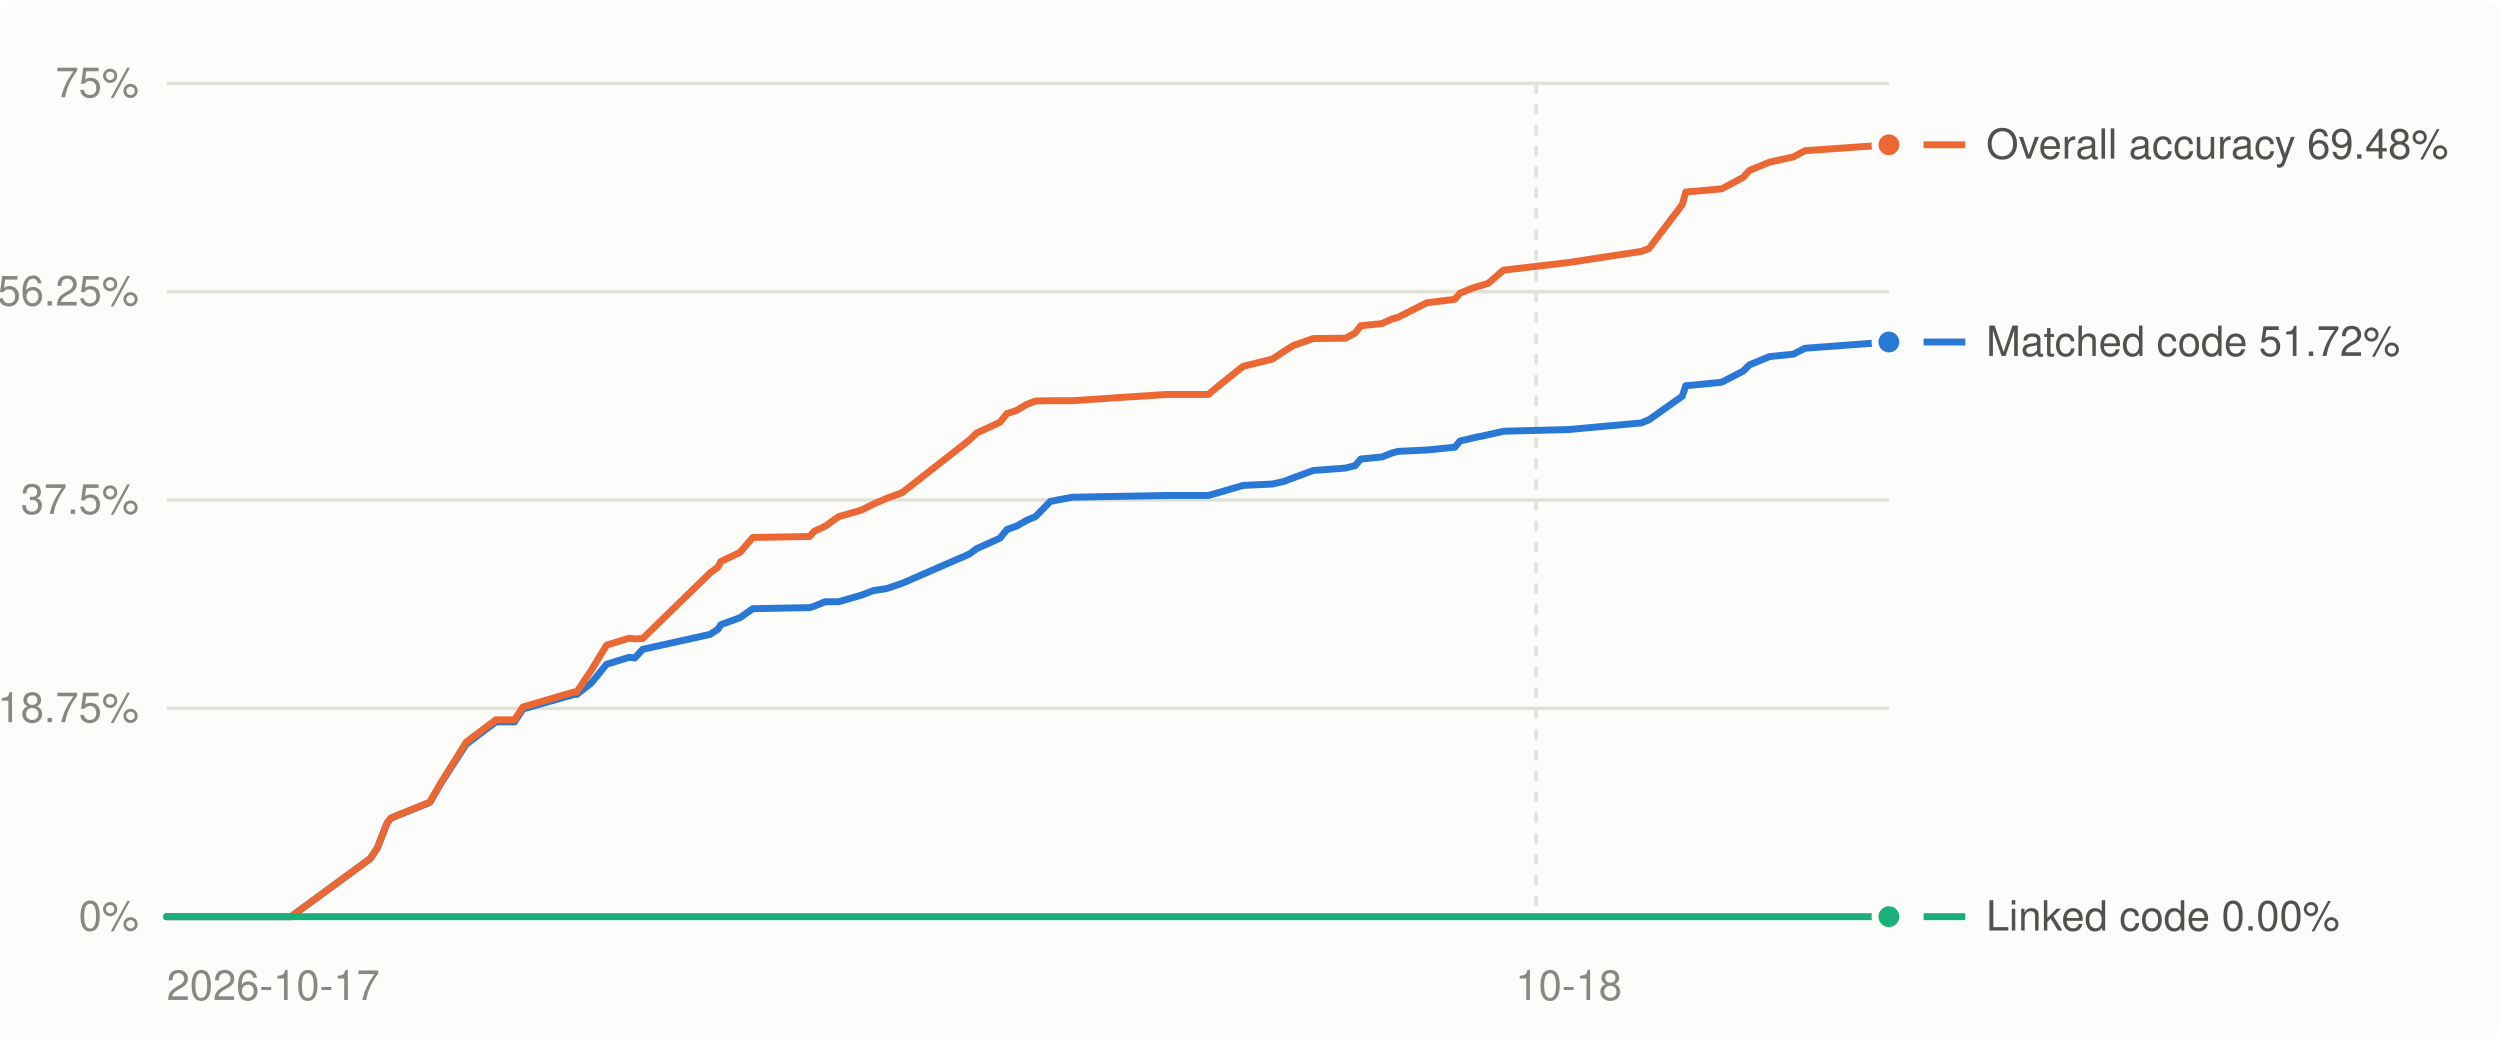
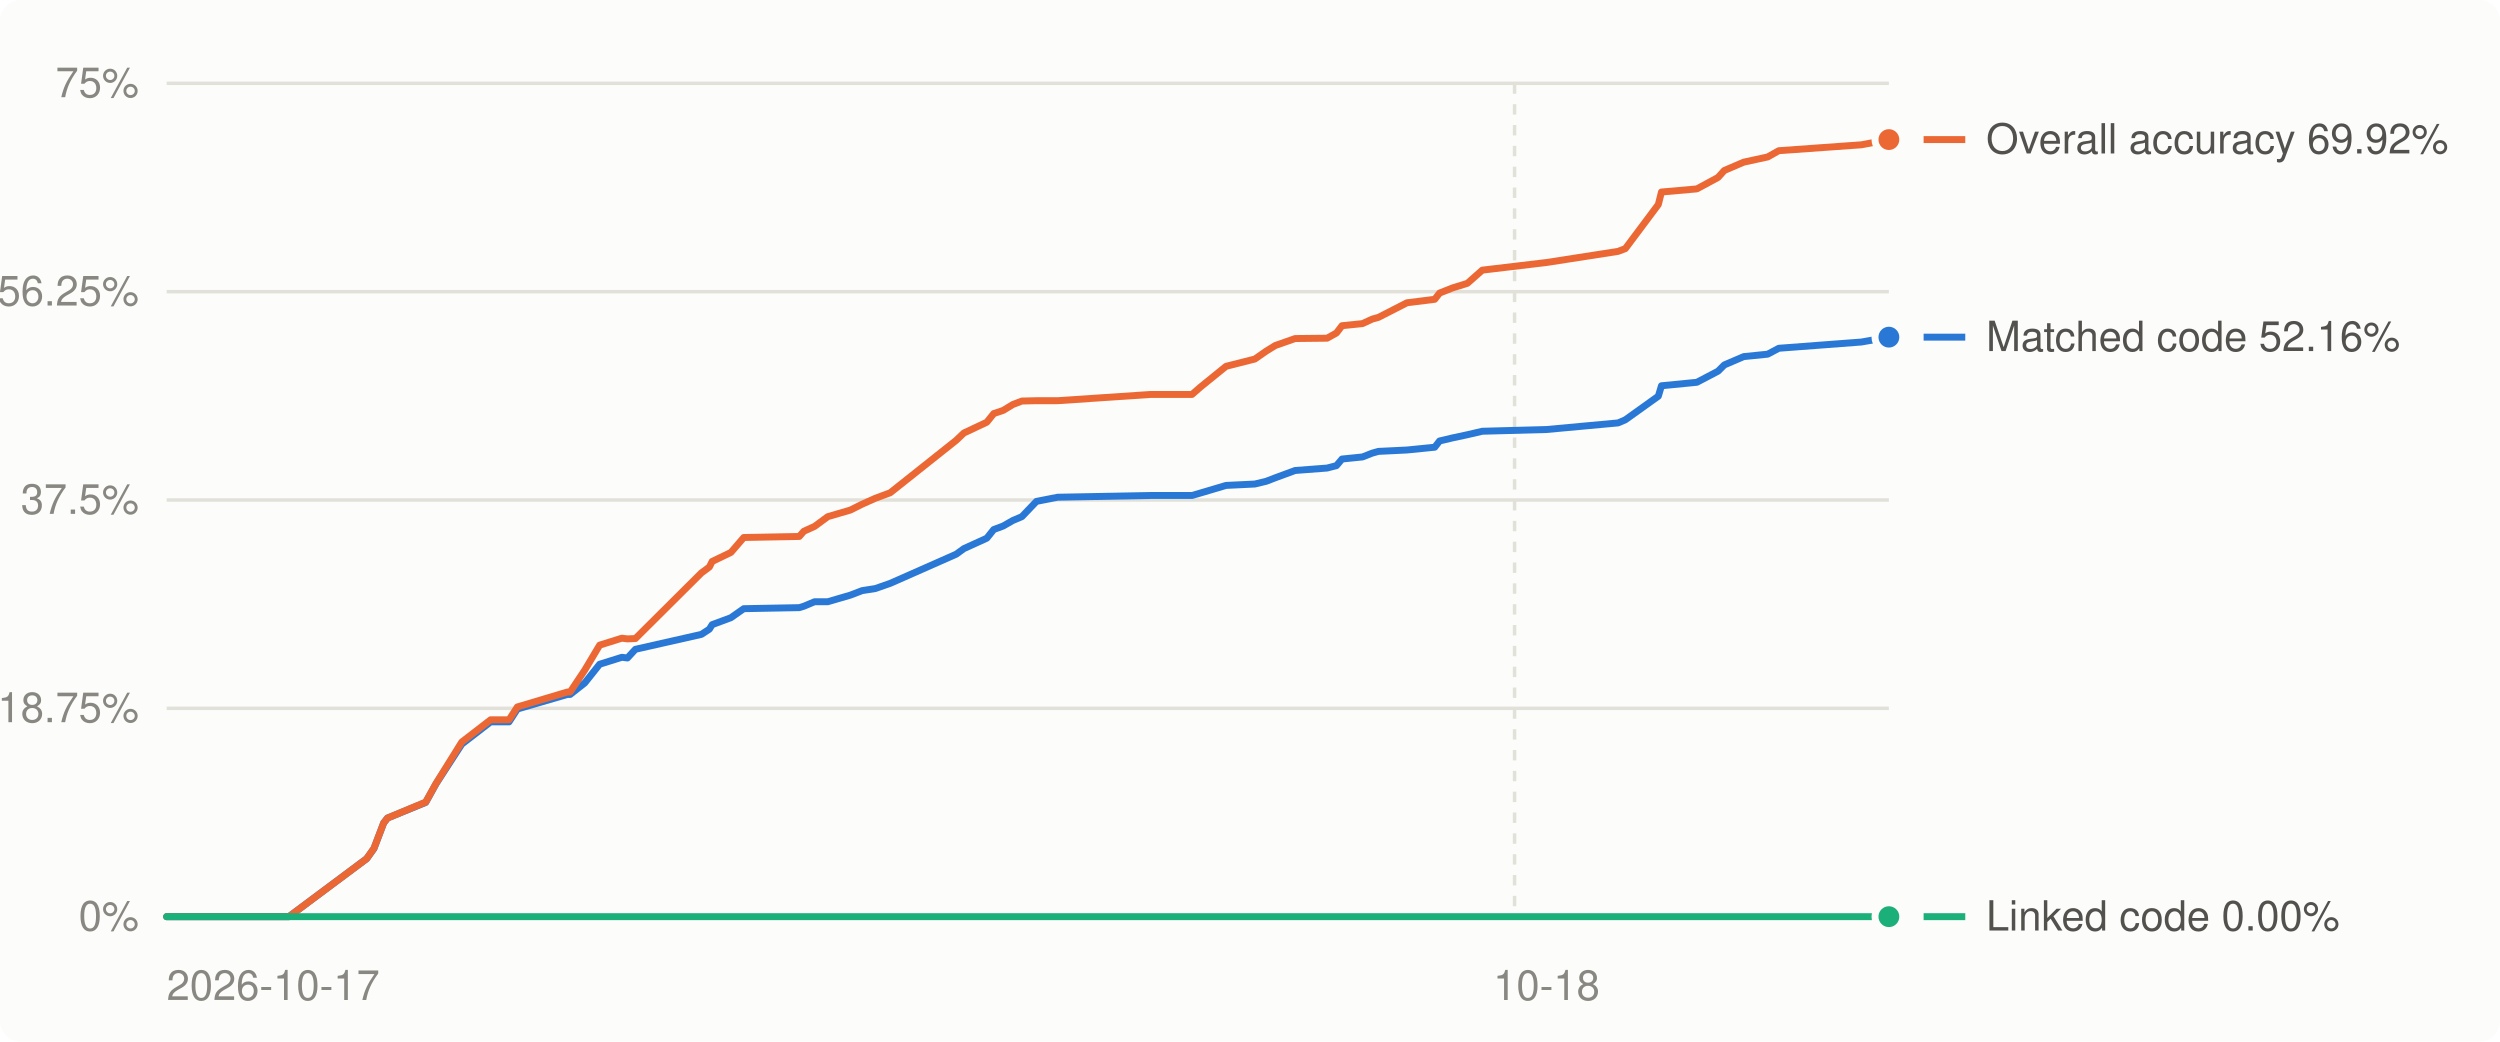
<svg xmlns="http://www.w3.org/2000/svg" viewBox="0 0 720 300" width="720" height="300" role="img" aria-label="Decompilation progress over time">
  <style>
.bg{fill:#fcfcfb}.grid{stroke:#e1e0d9}.muted{fill:#898781}.lbl{fill:#52514e}.ln0{stroke:#2a78d6}.dot0{fill:#2a78d6;stroke:#fcfcfb}.ln1{stroke:#eb6834}.dot1{fill:#eb6834;stroke:#fcfcfb}.ln2{stroke:#1baf7a}.dot2{fill:#1baf7a;stroke:#fcfcfb}
@media (prefers-color-scheme: dark){.bg{fill:#1a1a19}.grid{stroke:#2c2c2a}.muted{fill:#898781}.lbl{fill:#c3c2b7}.ln0{stroke:#3987e5}.dot0{fill:#3987e5;stroke:#1a1a19}.ln1{stroke:#d95926}.dot1{fill:#d95926;stroke:#1a1a19}.ln2{stroke:#199e70}.dot2{fill:#199e70;stroke:#1a1a19}}
text{font:12px -apple-system,BlinkMacSystemFont,'Segoe UI',Helvetica,Arial,sans-serif}
</style>
  <rect class="bg" width="720" height="300" rx="6" />
  <line x1="48" x2="544" y1="264.0" y2="264.0" class="grid" stroke-width="1" />
  <text x="40" y="268.0" class="muted" text-anchor="end">0%</text>
  <line x1="48" x2="544" y1="204.0" y2="204.0" class="grid" stroke-width="1" />
  <text x="40" y="208.0" class="muted" text-anchor="end">18.75%</text>
  <line x1="48" x2="544" y1="144.0" y2="144.0" class="grid" stroke-width="1" />
  <text x="40" y="148.0" class="muted" text-anchor="end">37.5%</text>
  <line x1="48" x2="544" y1="84.0" y2="84.0" class="grid" stroke-width="1" />
  <text x="40" y="88.0" class="muted" text-anchor="end">56.25%</text>
  <line x1="48" x2="544" y1="24.0" y2="24.0" class="grid" stroke-width="1" />
  <text x="40" y="28.0" class="muted" text-anchor="end">75%</text>
-   <line x1="442.4" x2="442.4" y1="24" y2="264" class="grid" stroke-width="1" stroke-dasharray="3 3" />
+   <line x1="436.2" x2="436.2" y1="24" y2="264" class="grid" stroke-width="1" stroke-dasharray="3 3" />
  <text class="muted" x="48.0" y="288" text-anchor="start">2026-10-17</text>
-   <text class="muted" x="451.8" y="288" text-anchor="middle">10-18</text>
-   <polyline points="48.0,264.0 83.8,264.0 106.6,247.3 108.6,244.4 111.5,237.0 112.6,235.6 123.8,231.1 126.9,225.7 134.3,214.3 142.8,207.9 148.2,207.9 150.6,204.2 165.3,200.0 166.1,200.0 170.3,196.7 174.7,191.3 181.2,189.3 182.8,189.5 185.1,187.0 204.5,182.7 206.8,181.2 207.6,179.9 213.1,177.9 216.8,175.3 233.2,175.0 234.5,174.6 237.6,173.3 241.5,173.3 248.1,171.4 251.5,170.1 255.4,169.5 259.8,168.0 279.1,159.6 281.3,158.0 288.0,155.0 290.0,152.5 292.8,151.5 295.6,149.9 298.2,148.8 302.5,144.4 308.8,143.2 335.9,142.7 348.0,142.7 350.5,142.0 358.0,139.8 366.5,139.4 369.9,138.6 372.5,137.6 378.2,135.5 387.5,134.8 390.3,134.1 391.9,132.2 398.0,131.6 400.8,130.5 402.6,130.0 410.9,129.6 419.0,128.8 420.5,127.0 424.3,126.1 428.6,125.2 433.0,124.2 451.8,123.7 472.7,121.8 474.9,120.9 484.5,114.1 485.5,111.1 495.8,110.1 502.0,106.9 503.8,105.1 509.6,102.7 516.5,102.0 519.8,100.3 544.0,98.5" fill="none" class="ln0" stroke-width="2" stroke-linejoin="round" stroke-linecap="round" />
-   <polyline points="48.0,264.0 83.8,264.0 106.6,247.3 108.6,244.3 111.5,237.0 112.6,235.6 123.8,231.0 126.9,225.6 134.3,213.7 142.8,207.3 148.2,207.3 150.6,203.6 165.3,199.3 166.1,199.3 170.3,193.0 174.7,185.8 181.2,183.8 182.8,184.0 185.1,183.9 204.5,165.0 206.8,163.3 207.6,161.7 213.1,159.1 216.8,154.8 233.2,154.5 234.5,153.0 237.6,151.6 241.5,148.8 248.1,146.9 251.5,145.2 255.4,143.5 259.8,141.9 279.1,126.8 281.3,124.7 288.0,121.6 290.0,119.1 292.8,118.2 295.6,116.5 298.2,115.5 302.5,115.4 308.8,115.4 335.9,113.6 348.0,113.6 350.5,111.5 358.0,105.5 366.5,103.4 369.9,101.1 372.5,99.5 378.2,97.5 387.5,97.4 390.3,95.9 391.9,93.8 398.0,93.2 400.8,91.9 402.6,91.4 410.9,87.2 419.0,86.2 420.5,84.4 424.3,82.9 428.6,81.6 433.0,77.8 451.8,75.6 472.7,72.4 474.9,71.6 484.5,58.9 485.5,55.3 495.8,54.4 502.0,51.1 503.8,49.1 509.6,46.7 516.5,45.2 519.8,43.4 544.0,41.7" fill="none" class="ln1" stroke-width="2" stroke-linejoin="round" stroke-linecap="round" />
-   <polyline points="48.0,264.0 83.8,264.0 106.6,264.0 108.6,264.0 111.5,264.0 112.6,264.0 123.8,264.0 126.9,264.0 134.3,264.0 142.8,264.0 148.2,264.0 150.6,264.0 165.3,264.0 166.1,264.0 170.3,264.0 174.7,264.0 181.2,264.0 182.8,264.0 185.1,264.0 204.5,264.0 206.8,264.0 207.6,264.0 213.1,264.0 216.8,264.0 233.2,264.0 234.5,264.0 237.6,264.0 241.5,264.0 248.1,264.0 251.5,264.0 255.4,264.0 259.8,264.0 279.1,264.0 281.3,264.0 288.0,264.0 290.0,264.0 292.8,264.0 295.6,264.0 298.2,264.0 302.5,264.0 308.8,264.0 335.9,264.0 348.0,264.0 350.5,264.0 358.0,264.0 366.5,264.0 369.9,264.0 372.5,264.0 378.2,264.0 387.5,264.0 390.3,264.0 391.9,264.0 398.0,264.0 400.8,264.0 402.6,264.0 410.9,264.0 419.0,264.0 420.5,264.0 424.3,264.0 428.6,264.0 433.0,264.0 451.8,264.0 472.7,264.0 474.9,264.0 484.5,264.0 485.5,264.0 495.8,264.0 502.0,264.0 503.8,264.0 509.6,264.0 516.5,264.0 519.8,264.0 544.0,264.0" fill="none" class="ln2" stroke-width="2" stroke-linejoin="round" stroke-linecap="round" />
-   <circle cx="544.0" cy="98.5" r="4" class="dot0" stroke-width="2" />
-   <circle cx="544.0" cy="41.7" r="4" class="dot1" stroke-width="2" />
+   <text class="muted" x="445.4" y="288" text-anchor="middle">10-18</text>
+   <polyline points="48.0,264.0 83.2,264.0 105.6,247.3 107.7,244.4 110.5,237.0 111.6,235.6 122.6,231.1 125.6,225.7 133.0,214.3 141.3,207.9 146.6,207.9 149.0,204.2 163.4,200.0 164.2,200.0 168.4,196.7 172.7,191.3 179.1,189.3 180.7,189.5 183.0,187.0 202.0,182.7 204.3,181.2 205.1,179.9 210.5,177.9 214.2,175.3 230.2,175.0 231.5,174.6 234.6,173.3 238.4,173.3 244.9,171.4 248.3,170.1 252.1,169.5 256.4,168.0 275.4,159.6 277.6,158.0 284.2,155.0 286.2,152.5 288.9,151.5 291.7,149.9 294.3,148.8 298.5,144.4 304.6,143.2 331.4,142.7 343.3,142.7 345.7,142.0 353.1,139.8 361.4,139.4 364.7,138.6 367.3,137.6 373.0,135.5 382.2,134.8 384.9,134.1 386.5,132.2 392.4,131.6 395.2,130.5 397.0,130.0 405.2,129.6 413.2,128.8 414.6,127.0 418.4,126.1 422.6,125.2 426.9,124.2 445.4,123.7 466.0,121.8 468.1,120.9 477.6,114.1 478.5,111.1 488.7,110.1 494.8,106.9 496.6,105.1 502.2,102.7 509.1,102.0 512.3,100.3 536.1,98.5 544.0,97.1" fill="none" class="ln0" stroke-width="2" stroke-linejoin="round" stroke-linecap="round" />
+   <polyline points="48.0,264.0 83.2,264.0 105.6,247.3 107.7,244.3 110.5,237.0 111.6,235.6 122.6,231.0 125.6,225.6 133.0,213.7 141.3,207.3 146.6,207.3 149.0,203.6 163.4,199.3 164.2,199.3 168.4,193.0 172.7,185.8 179.1,183.8 180.7,184.0 183.0,183.9 202.0,165.0 204.3,163.3 205.1,161.7 210.5,159.1 214.2,154.8 230.2,154.5 231.5,153.0 234.6,151.6 238.4,148.8 244.9,146.9 248.3,145.2 252.1,143.5 256.4,141.9 275.4,126.8 277.6,124.7 284.2,121.6 286.2,119.1 288.9,118.2 291.7,116.5 294.3,115.5 298.5,115.4 304.6,115.4 331.4,113.6 343.3,113.6 345.7,111.5 353.1,105.5 361.4,103.4 364.7,101.1 367.3,99.5 373.0,97.5 382.2,97.4 384.9,95.9 386.5,93.8 392.4,93.2 395.2,91.9 397.0,91.4 405.2,87.2 413.2,86.2 414.6,84.4 418.4,82.9 422.6,81.6 426.9,77.8 445.4,75.6 466.0,72.4 468.1,71.6 477.6,58.9 478.5,55.3 488.7,54.4 494.8,51.1 496.6,49.1 502.2,46.7 509.1,45.2 512.3,43.4 536.1,41.7 544.0,40.2" fill="none" class="ln1" stroke-width="2" stroke-linejoin="round" stroke-linecap="round" />
+   <polyline points="48.0,264.0 83.2,264.0 105.6,264.0 107.7,264.0 110.5,264.0 111.6,264.0 122.6,264.0 125.6,264.0 133.0,264.0 141.3,264.0 146.6,264.0 149.0,264.0 163.4,264.0 164.2,264.0 168.4,264.0 172.7,264.0 179.1,264.0 180.7,264.0 183.0,264.0 202.0,264.0 204.3,264.0 205.1,264.0 210.5,264.0 214.2,264.0 230.2,264.0 231.5,264.0 234.6,264.0 238.4,264.0 244.9,264.0 248.3,264.0 252.1,264.0 256.4,264.0 275.4,264.0 277.6,264.0 284.2,264.0 286.2,264.0 288.9,264.0 291.7,264.0 294.3,264.0 298.5,264.0 304.6,264.0 331.4,264.0 343.3,264.0 345.7,264.0 353.1,264.0 361.4,264.0 364.7,264.0 367.3,264.0 373.0,264.0 382.2,264.0 384.9,264.0 386.5,264.0 392.4,264.0 395.2,264.0 397.0,264.0 405.2,264.0 413.2,264.0 414.6,264.0 418.4,264.0 422.6,264.0 426.9,264.0 445.4,264.0 466.0,264.0 468.1,264.0 477.6,264.0 478.5,264.0 488.7,264.0 494.8,264.0 496.6,264.0 502.2,264.0 509.1,264.0 512.3,264.0 536.1,264.0 544.0,264.0" fill="none" class="ln2" stroke-width="2" stroke-linejoin="round" stroke-linecap="round" />
+   <circle cx="544.0" cy="97.1" r="4" class="dot0" stroke-width="2" />
+   <circle cx="544.0" cy="40.2" r="4" class="dot1" stroke-width="2" />
  <circle cx="544.0" cy="264.0" r="4" class="dot2" stroke-width="2" />
  <line x1="554" x2="566" y1="264.0" y2="264.0" class="ln2" stroke-width="2" />
  <text class="lbl" x="572" y="268.0">Linked code 0.00%</text>
-   <line x1="554" x2="566" y1="98.5" y2="98.5" class="ln0" stroke-width="2" />
-   <text class="lbl" x="572" y="102.5">Matched code 51.72%</text>
-   <line x1="554" x2="566" y1="41.7" y2="41.7" class="ln1" stroke-width="2" />
-   <text class="lbl" x="572" y="45.7">Overall accuracy 69.48%</text>
+   <line x1="554" x2="566" y1="97.1" y2="97.1" class="ln0" stroke-width="2" />
+   <text class="lbl" x="572" y="101.1">Matched code 52.16%</text>
+   <line x1="554" x2="566" y1="40.2" y2="40.2" class="ln1" stroke-width="2" />
+   <text class="lbl" x="572" y="44.2">Overall accuracy 69.92%</text>
</svg>
